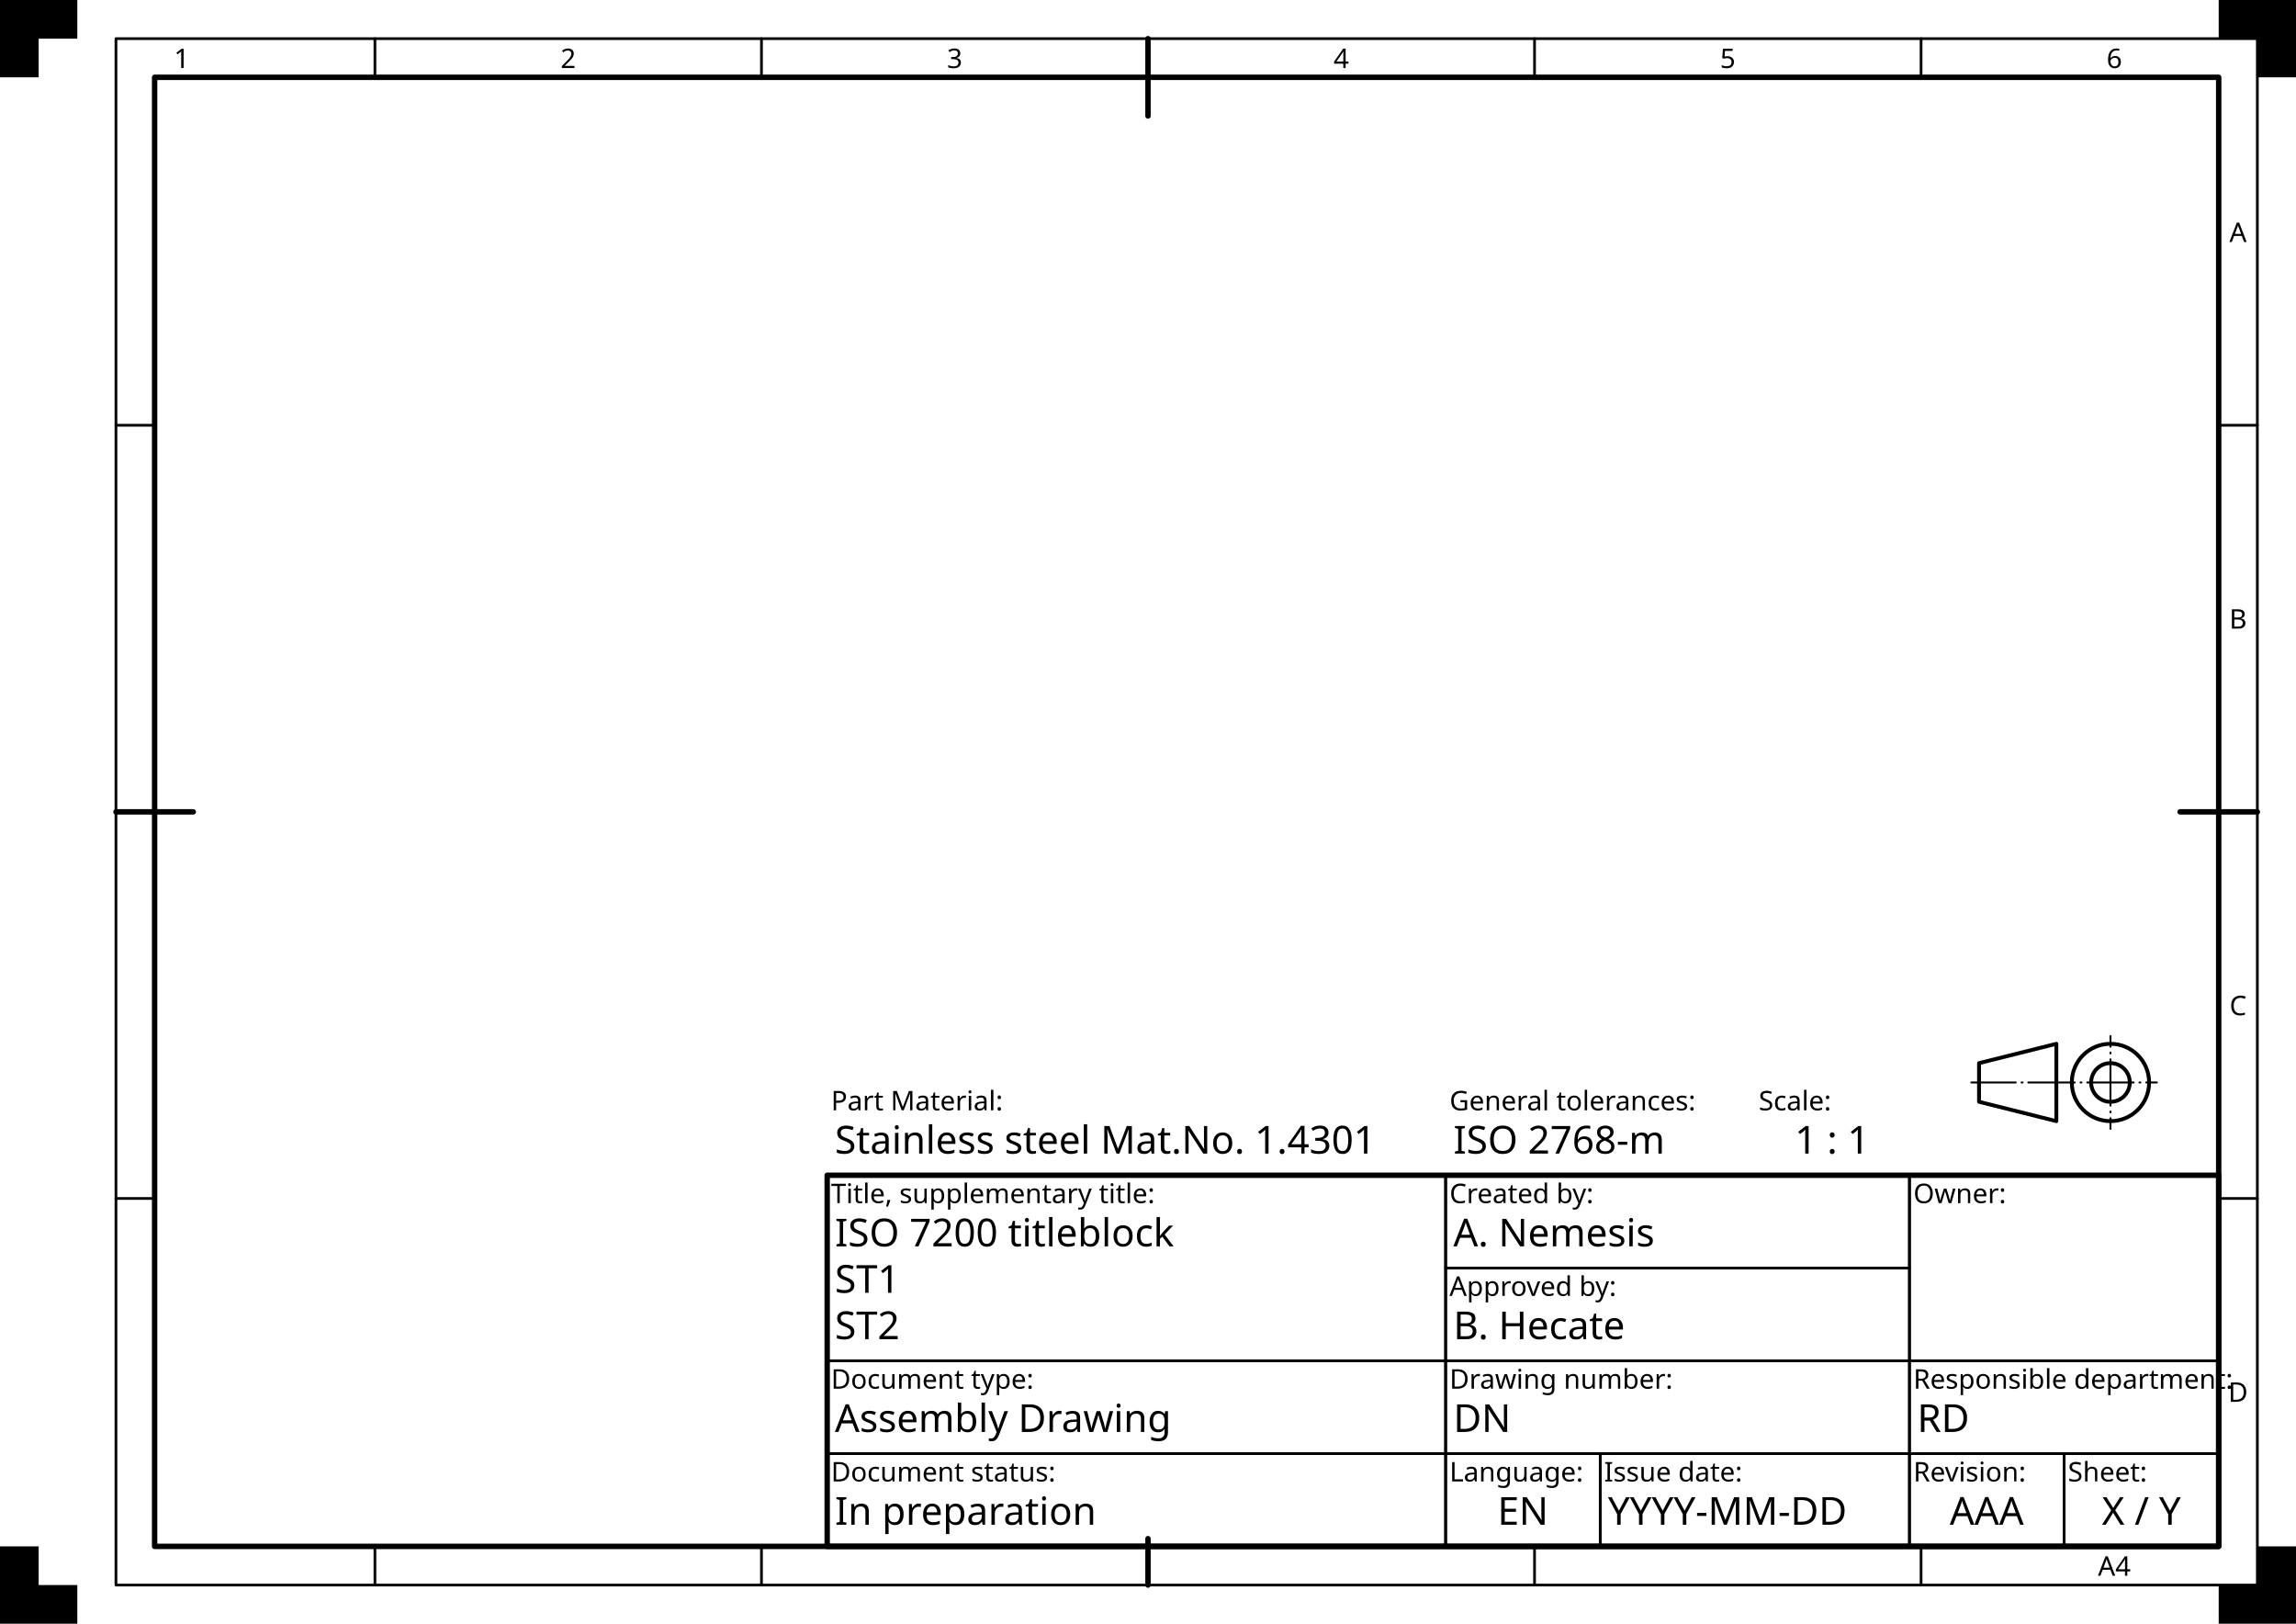
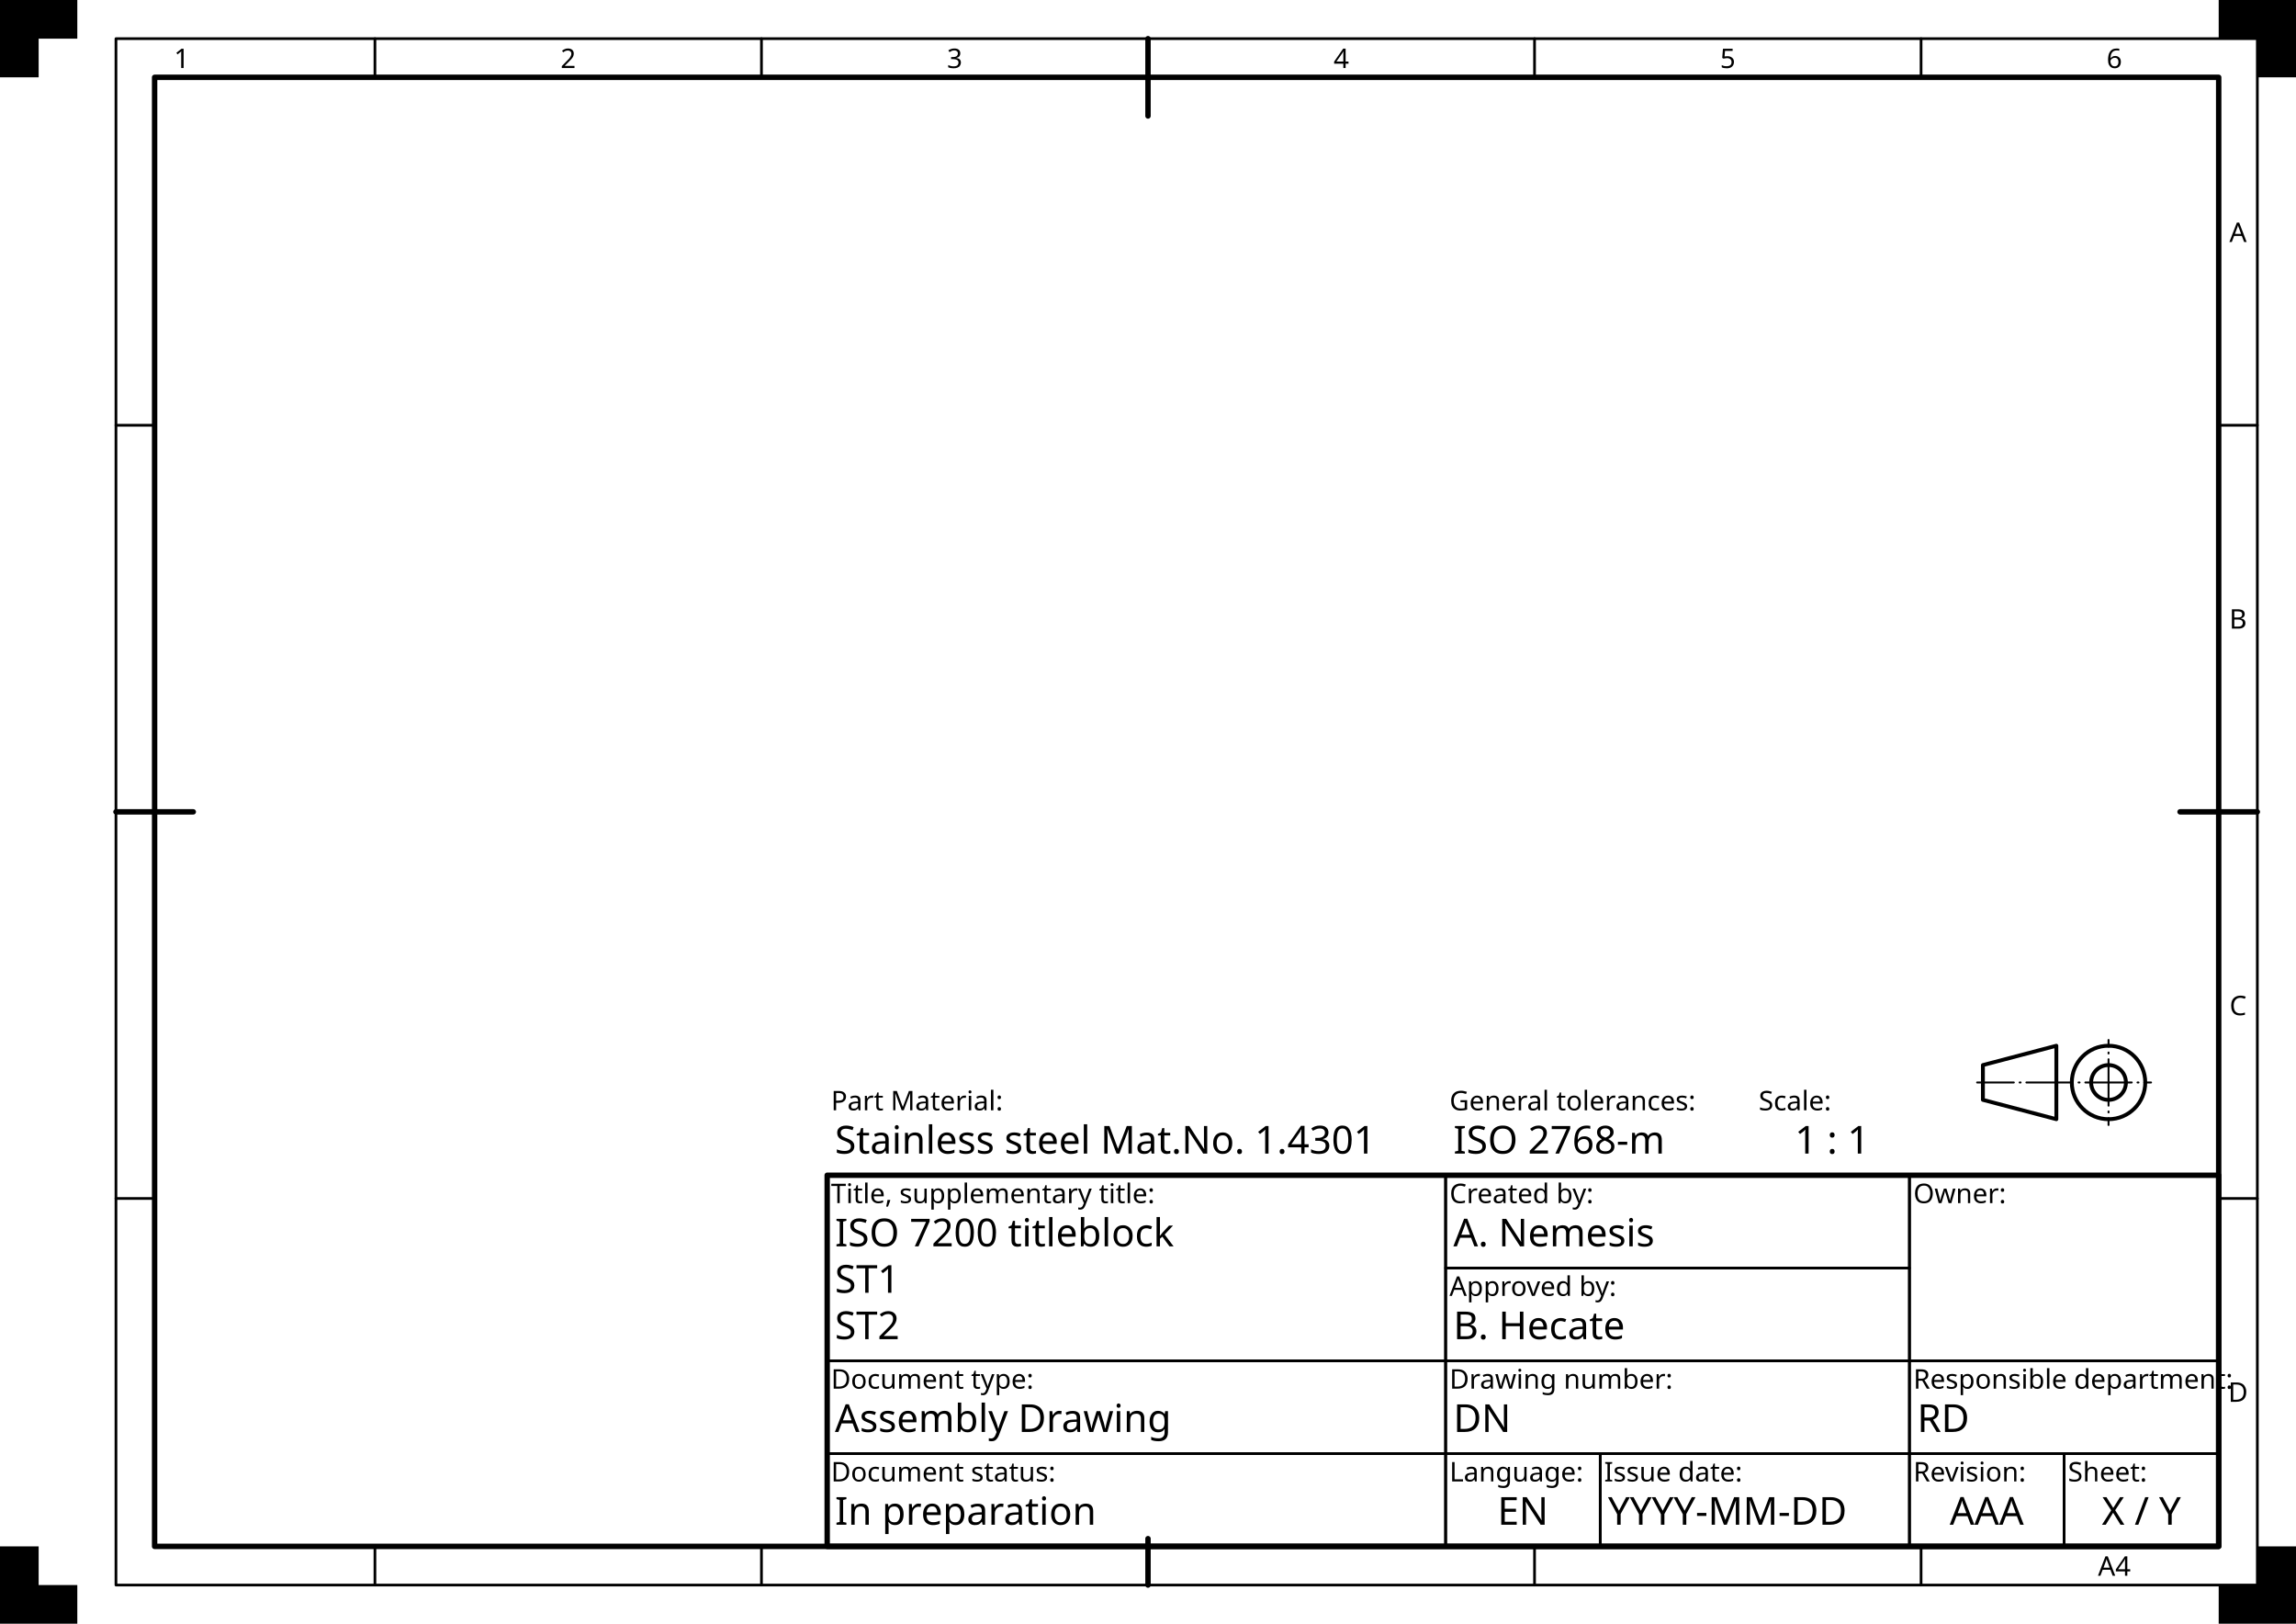
<svg xmlns="http://www.w3.org/2000/svg" xmlns:ns1="https://www.freecadweb.org/wiki/index.php?title=Svg_Namespace" width="297mm" height="210mm" viewBox="0 0 297 210" version="1.1">
  <rect id="drawing_space_frame" x="20" y="10" width="267" height="190" style="fill:none;stroke:#000000;stroke-width:0.7;stroke-linecap:round;stroke-linejoin:round" />
  <g id="centring_marks" style="fill:none;stroke:#000000;stroke-width:0.7;stroke-linecap:round">
    <path id="top_centring" d="m 148.5,5 v 10" />
    <path id="right_centring" d="m 292,105 h -10" />
    <path id="bottom_centring" d="m 148.5,205 v -6" />
    <path id="left_centring" d="m 15,105 h 10" />
  </g>
  <g id="grid_reference_system">
    <g id="grid_reference_borders" style="fill:none;stroke:#000000;stroke-width:0.35;stroke-linecap:round;stroke-linejoin:round">
      <rect id="grid_reference_border" x="15" y="5" width="277" height="200" />
      <path id="upper_border_1" d="m 48.5,5 v 5" />
      <path id="upper_border_2" d="m 98.5,5 v 5" />
      <path id="upper_border_4" d="m 198.5,5 v 5" />
      <path id="upper_border_5" d="m 248.5,5 v 5" />
      <path id="right_border_1" d="m 292,55 h -5" />
      <path id="right_border_3" d="m 292,155 h -5" />
      <path id="lower_border_1" d="m 48.5,205 v -5" />
      <path id="lower_border_2" d="m 98.5,205 v -5" />
      <path id="lower_border_4" d="m 198.5,205 v -5" />
      <path id="lower_border_5" d="m 248.5,205 v -5" />
      <path id="left_border_1" d="m 15,55 h 5" />
      <path id="left_border_3" d="m 15,155 h 5" />
    </g>
    <g id="grid_reference_markers" style="font-size:3.5px;font-family:osifont;text-align:center;text-anchor:middle;fill:#000000;stroke:none">
      <text id="upper_marker_1" x="23.5" y="8.8">1</text>
      <text id="upper_marker_2" x="73.5" y="8.8">2</text>
      <text id="upper_marker_3" x="123.5" y="8.8">3</text>
      <text id="upper_marker_4" x="173.5" y="8.8">4</text>
      <text id="upper_marker_5" x="223.5" y="8.8">5</text>
      <text id="upper_marker_6" x="273.5" y="8.8">6</text>
      <text id="right_marker_1" x="289.5" y="31.3">A</text>
      <text id="right_marker_2" x="289.5" y="81.3">B</text>
      <text id="right_marker_3" x="289.5" y="131.3">C</text>
      <text id="right_marker_4" x="289.5" y="181.3">D</text>
      <text id="lower_marker_6" x="273.5" y="203.8">A4</text>
    </g>
  </g>
  <g id="trimming_marks" style="fill:#000000;stroke:none">
    <path id="top_left_trimming" d="m 0,0 h 10 v 5 h -5 v 5 h -5 z" />
    <path id="top_right_trimming" d="m 297,0 h -10 v 5 h 5 v 5 h 5 z" />
    <path id="bottom_right_trimming" d="m 297,210 h -10 v -5 h 5 v -5 h 5 z" />
    <path id="bottom_left_trimming" d="m 0,210 h 10 v -5 h -5 v -5 h -5 z" />
  </g>
  <g id="title_block_borders" style="fill:none;stroke:#000000;stroke-width:0.35;stroke-linecap:round;stroke-linejoin:round">
    <rect id="title_block_frame" x="107" y="152" width="180" height="48" style="stroke-width:0.7" />
    <rect id="legal_owner_border" x="247" y="152" width="40" height="24" />
    <rect id="identification_number_border" x="187" y="176" width="60" height="12" />
    <rect id="revision_index_border" x="247" y="188" width="20" height="12" />
    <rect id="date_of_issue_border" x="207" y="188" width="40" height="12" />
    <rect id="sheet_number_border" x="267" y="188" width="20" height="12" />
    <rect id="language_code_border" x="187" y="188" width="20" height="12" />
    <rect id="title_border" x="107" y="152" width="80" height="24" />
    <rect id="responsible_department_border" x="247" y="176" width="40" height="12" />
    <rect id="approval_person_border" x="187" y="164" width="60" height="12" />
    <rect id="creator_border" x="187" y="152" width="60" height="12" />
    <rect id="document_type_border" x="107" y="176" width="80" height="12" />
    <rect id="document_status_border" x="107" y="188" width="80" height="12" />
  </g>
  <g id="title_block_labels" style="font-size:3.5px;font-family:osifont;text-anchor:start;fill:#000000;stroke:none">
    <text id="legal_owner_label" x="247.5" y="155.6">Owner:</text>
    <text id="identification_number_label" x="187.5" y="179.6">Drawing number:</text>
    <text id="revision_index_label" x="247.5" y="191.6">Revision:</text>
    <text id="date_of_issue_label" x="207.5" y="191.6">Issue date:</text>
    <text id="sheet_number_label" x="267.5" y="191.6">Sheet:</text>
    <text id="language_code_label" x="187.5" y="191.6">Language:</text>
    <text id="title_label" x="107.5" y="155.6">Title, supplementary title:</text>
    <text id="responsible_department_label" x="247.5" y="179.6">Responsible department:</text>
    <text id="approval_person_label" x="187.5" y="167.6">Approved by:</text>
    <text id="creator_label" x="187.5" y="155.6">Created by:</text>
    <text id="document_type label" x="107.5" y="179.6">Document type:</text>
    <text id="document_status_label" x="107.5" y="191.6">Document status:</text>
    <text id="sheet_scale_label" x="227.5" y="143.6">Scale:</text>
    <text id="general_tolerances_label" x="187.5" y="143.6">General tolerances:</text>
    <text id="part_material_label" x="107.5" y="143.6">Part Material:</text>
  </g>
  <g id="title_block_data_fields" style="font-size:5px;font-family:osifont;text-anchor:start;fill:#000000;stroke:none">
    <text id="legal_owner_1_data_field" x="267" y="161.1" ns1:editable="legal_owner_1" ns1:autofill="organization" style="font-size:3.5px;text-align:center;text-anchor:middle">
      <tspan />
    </text>
    <text id="legal_owner_2_data_field" x="267" y="165.1" ns1:editable="legal_owner_2" style="font-size:3.5px;text-align:center;text-anchor:middle">
      <tspan />
    </text>
    <text id="legal_owner_3_data_field" x="267" y="169.1" ns1:editable="legal_owner_3" style="font-size:3.5px;text-align:center;text-anchor:middle">
      <tspan />
    </text>
    <text id="legal_owner_4_data_field" x="267" y="173.1" ns1:editable="legal_owner_4" style="font-size:3.5px;text-align:center;text-anchor:middle">
      <tspan />
    </text>
    <text id="identification_number_data_field" x="188" y="185.2" ns1:editable="drawing_number">
      <tspan>DN</tspan>
    </text>
    <text id="revision_index_data_field" x="257" y="197.2" ns1:editable="revision_index" style="text-align:center;text-anchor:middle">
      <tspan>AAA</tspan>
    </text>
    <text id="date_of_issue_data_field" x="208" y="197.2" ns1:editable="date_of_issue" ns1:autofill="date">
      <tspan>YYYY-MM-DD</tspan>
    </text>
    <text id="sheet_number_data_field" x="277" y="197.2" ns1:editable="sheet_number" ns1:autofill="sheet" style="text-align:center;text-anchor:middle">
      <tspan>X / Y</tspan>
    </text>
    <text id="language_data_field" x="197" y="197.2" ns1:editable="language_code" style="text-align:center;text-anchor:middle">
      <tspan>EN</tspan>
    </text>
    <text id="title_data_field" x="108" y="161.2" ns1:editable="title" ns1:autofill="title">
      <tspan>ISO 7200 titleblock</tspan>
    </text>
    <text id="supplementary_title_1_data_field" x="108" y="167.2" ns1:editable="supplementary_title_1">
      <tspan>ST1</tspan>
    </text>
    <text id="supplementary_title_2_data_field" x="108" y="173.2" ns1:editable="supplementary_title_2">
      <tspan>ST2</tspan>
    </text>
    <text id="responsible_department_data_field" x="248" y="185.2" ns1:editable="responsible_department">
      <tspan>RD</tspan>
    </text>
    <text id="approval_person_data_field" x="188" y="173.2" ns1:editable="approval_person">
      <tspan>B. Hecate</tspan>
    </text>
    <text id="creator_data_field" x="188" y="161.2" ns1:editable="creator" ns1:autofill="author">
      <tspan>A. Nemesis</tspan>
    </text>
    <text id="document_type_data_field" x="108" y="185.2" ns1:editable="document_type">
      <tspan>Assembly Drawing</tspan>
    </text>
    <text id="document_status_data_field" x="108" y="197.2" ns1:editable="document_status">
      <tspan>In preparation</tspan>
    </text>
    <text id="sheet_scale_data_field" x="237" y="149.2" ns1:editable="sheet_scale" ns1:autofill="scale" style="text-align:center;text-anchor:middle">
      <tspan>1 : 1</tspan>
    </text>
    <text id="general_tolerances_data_field" x="188" y="149.2" ns1:editable="general_tolerances">
      <tspan>ISO 2768-m</tspan>
    </text>
    <text id="part_material_data_field" x="108" y="149.2" ns1:editable="part_material">
      <tspan>Stainless steel Mat.No. 1.4301</tspan>
    </text>
  </g>
  <g id="extras_outlines" style="fill:none;stroke:#000000;stroke-width:0.5;stroke-linecap:round;stroke-linejoin:round">
-     <path id="first_angle_trapezoid" d="m 266,135 -10,2.5 v 5 l 10,2.5 z" />
-     <circle id="first_angle_inner circle" cx="273" cy="140" r="2.5" />
-     <circle id="first_angle_outer circle" cx="273" cy="140" r="5" />
+     <path id="first_angle_trapezoid" d="m 266,135.25 -9.5,2.5 v 4.5 l 9.5,2.5 z" />
+     <circle id="first_angle_inner_circle" cx="272.75" cy="140" r="2.25" />
+     <circle id="first_angle_outer_circle" cx="272.75" cy="140" r="4.75" />
  </g>
  <g id="extras_centre_lines" style="fill:none;stroke:#000000;stroke-width:0.25;stroke-linecap:round;stroke-linejoin:round;stroke-dasharray:6, 0.75, 0.125, 0.75">
-     <path id="first_angle_horizontal" d="m 255,140 h 24" style="stroke-dashoffset:0.25" />
-     <path id="first_angle_vertical" d="m 273,146 v -12" style="stroke-dashoffset:4.625" />
+     <path id="first_angle_horizontal" d="m 255.75,140 h 22.5" style="stroke-dashoffset:1.25" />
+     <path id="first_angle_vertical" d="m 272.75,145.5 v -11" style="stroke-dashoffset:5.125" />
  </g>
</svg>
